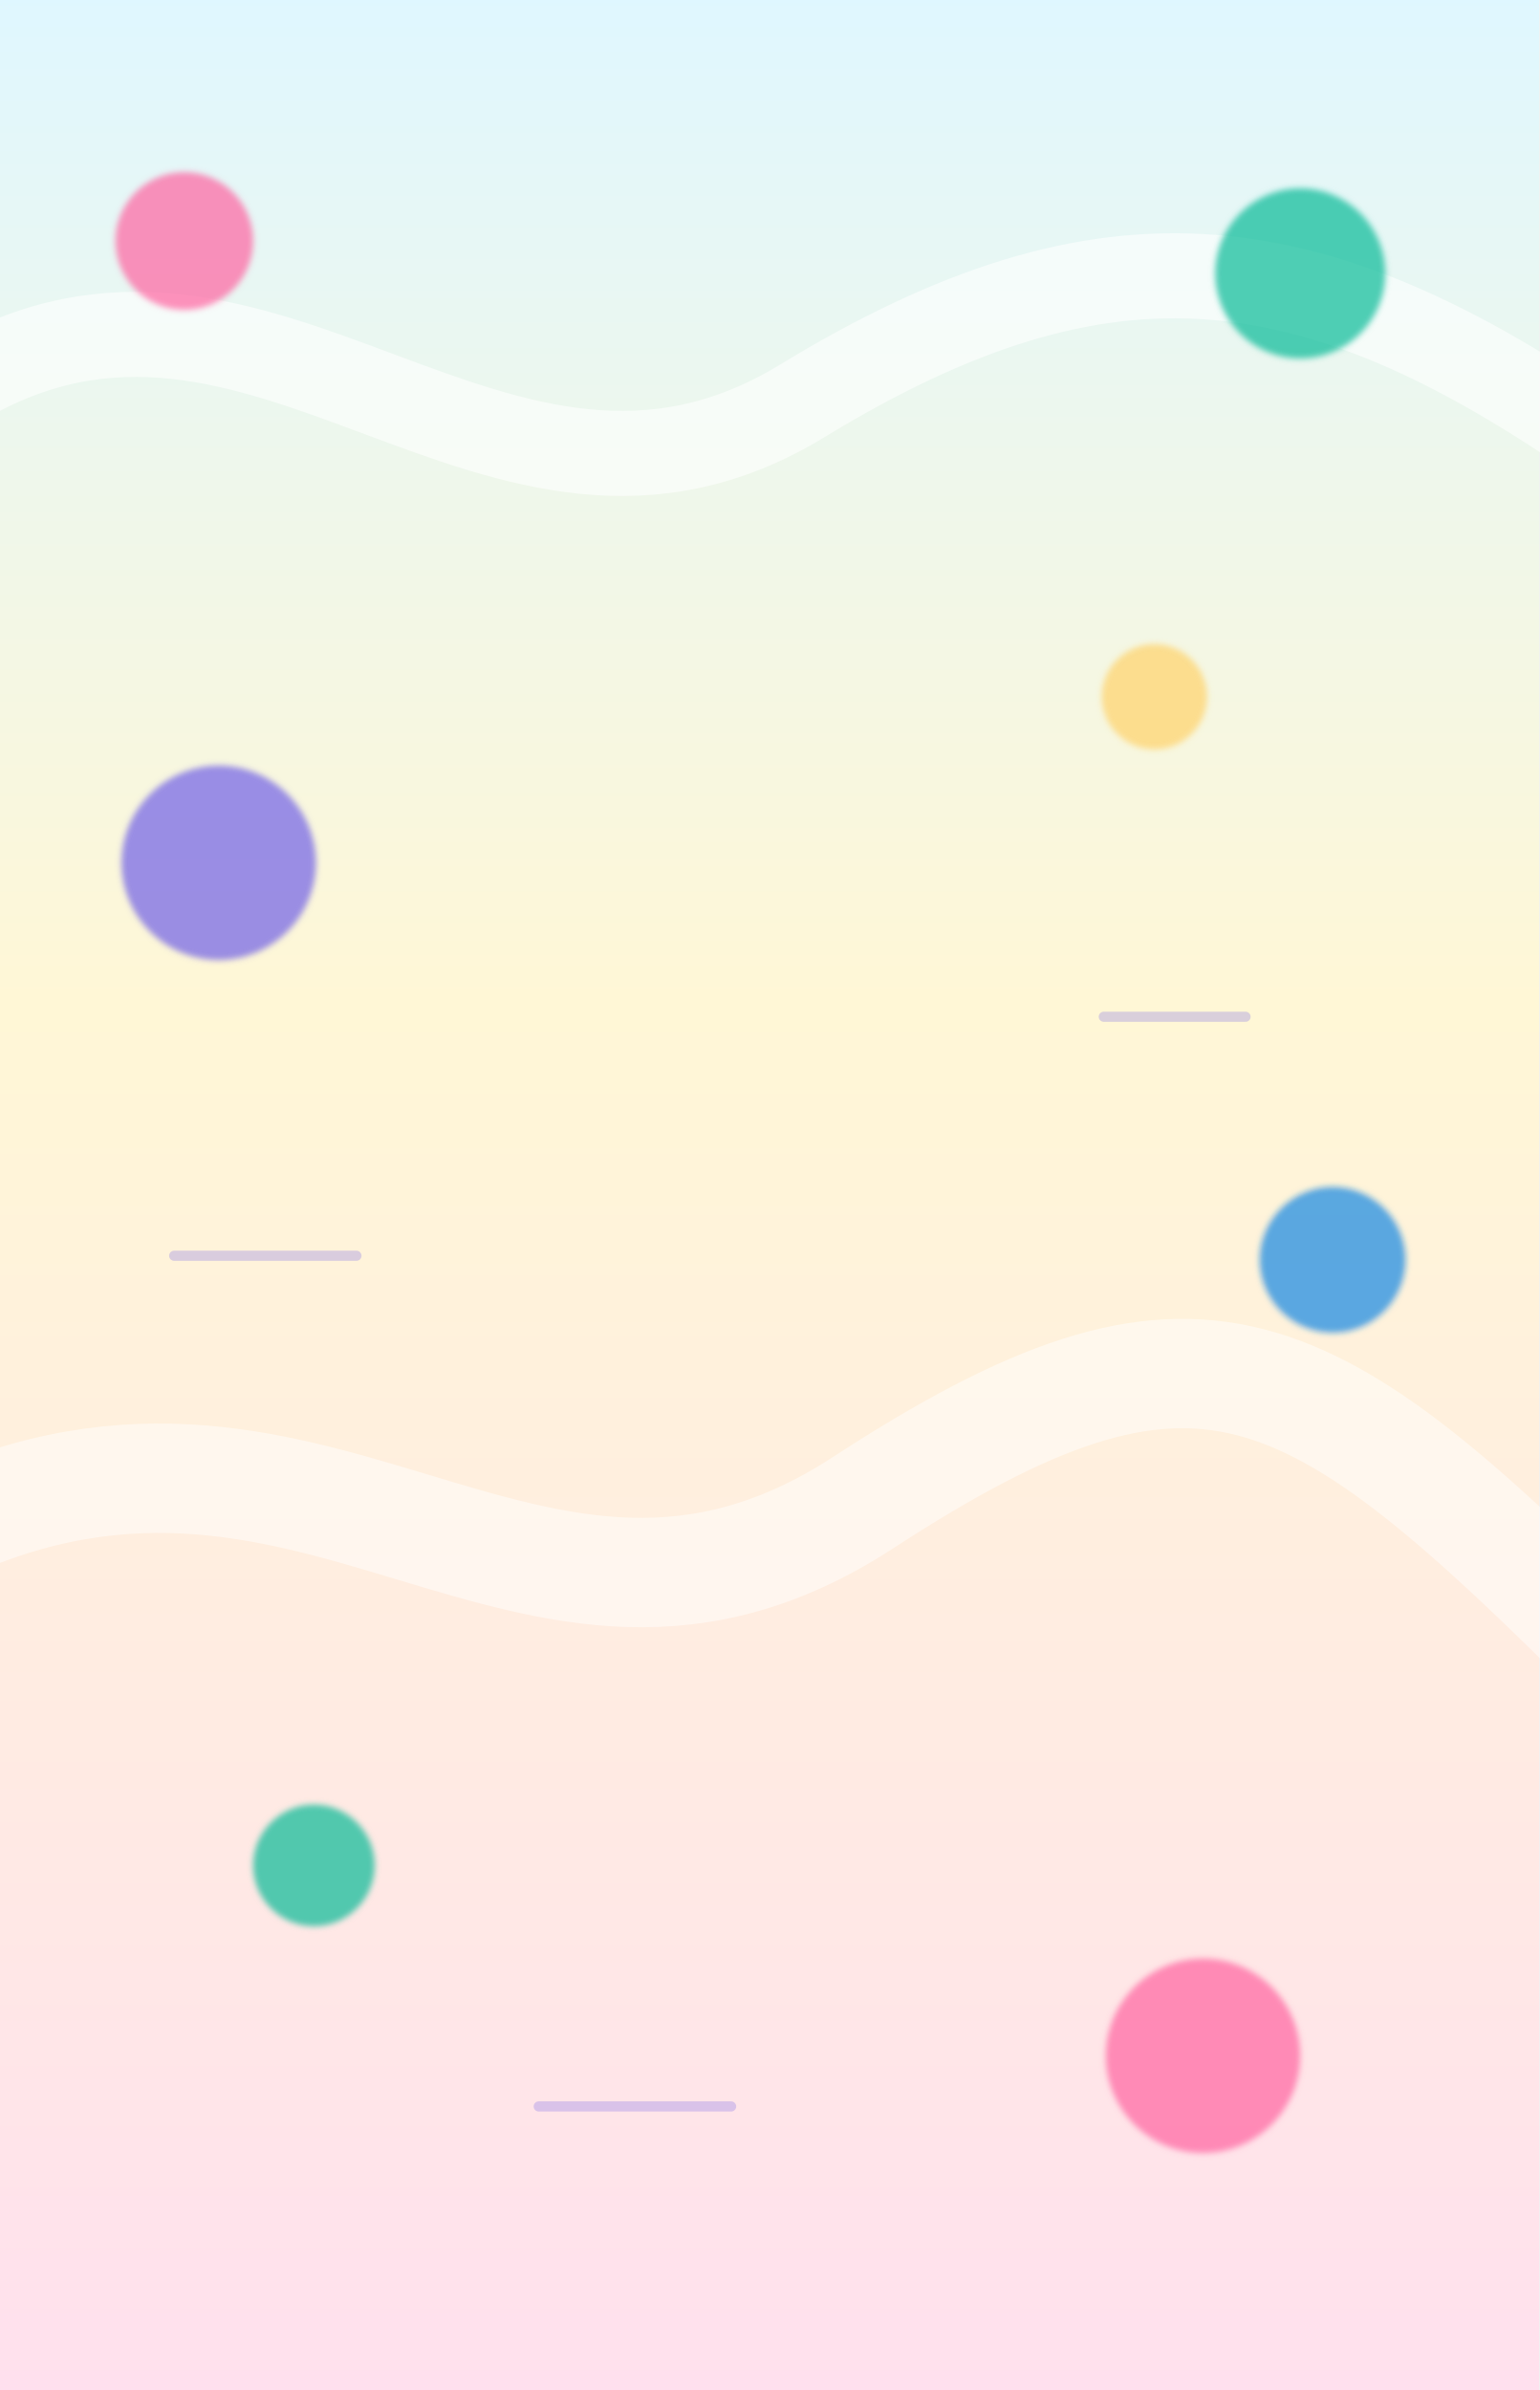
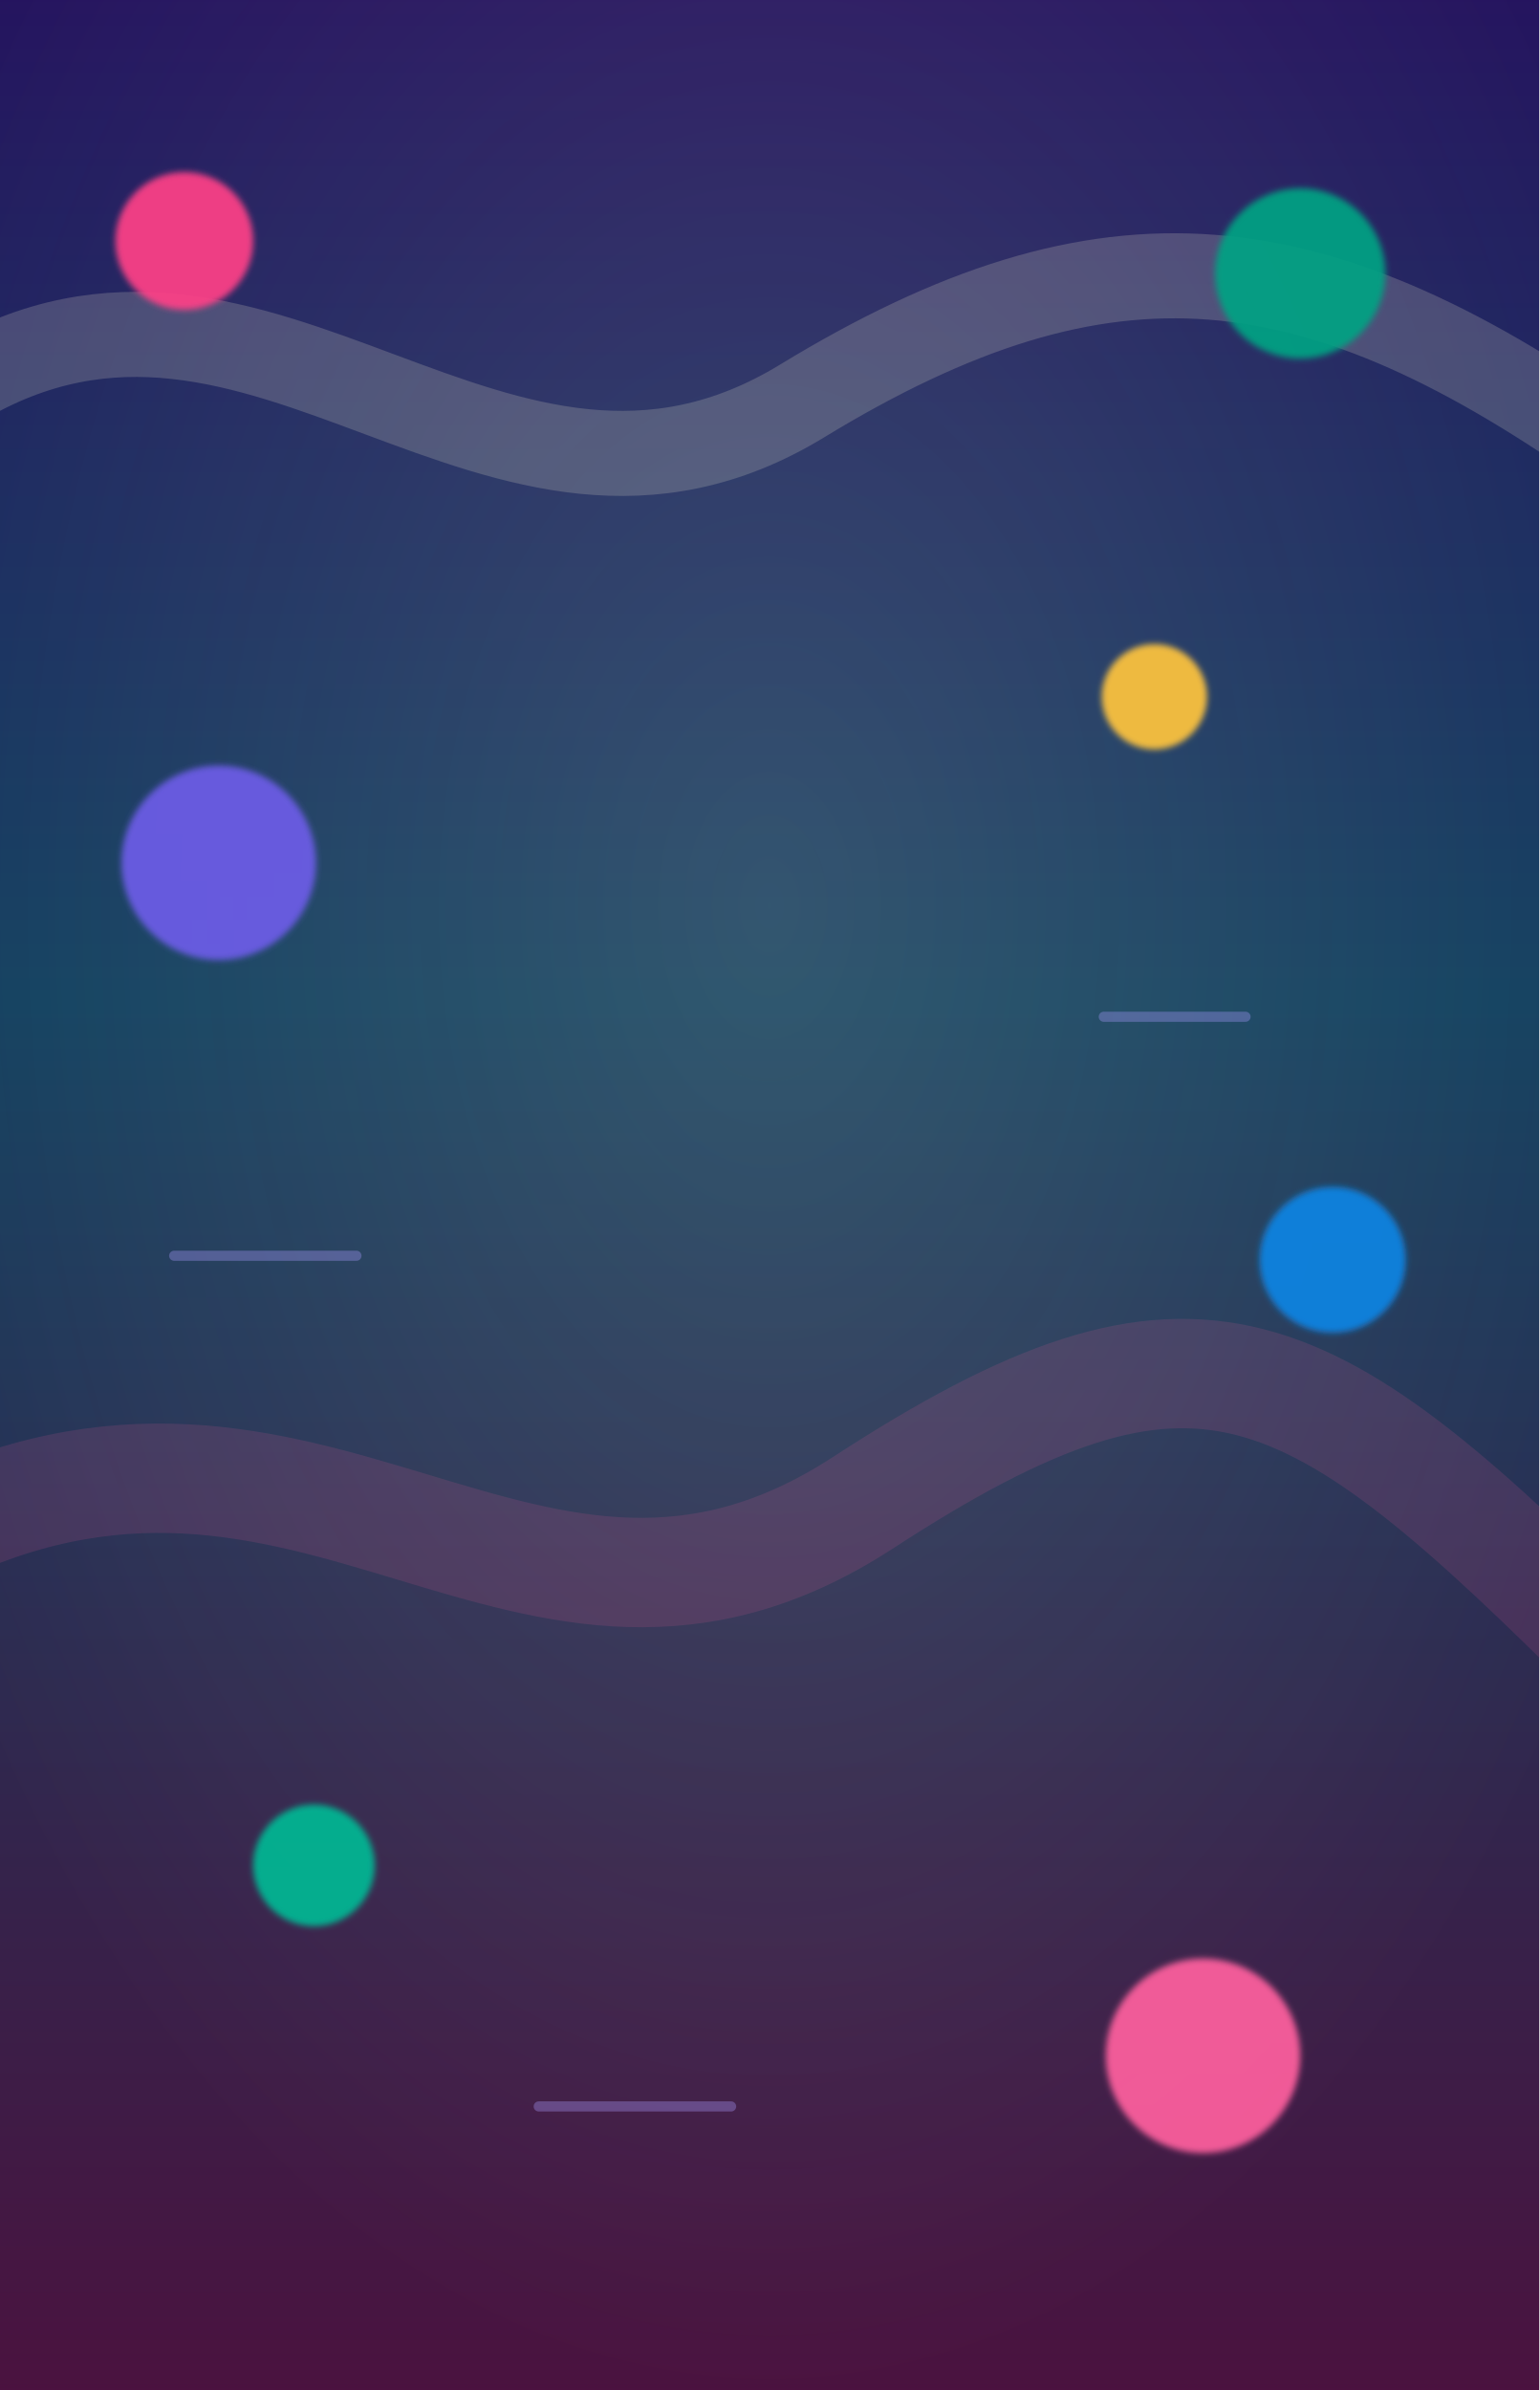
<svg xmlns="http://www.w3.org/2000/svg" viewBox="0 0 760 1180" role="img" aria-label="colorful level path background">
  <defs>
    <linearGradient id="sky" x1="0" y1="0" x2="0" y2="1">
-       <stop offset="0" stop-color="#dff7ff" />
-       <stop offset="0.42" stop-color="#fff7d6" />
-       <stop offset="1" stop-color="#ffe0ee" />
+       <stop offset="0" stop-color="#25145f" />
+       <stop offset="0.42" stop-color="#103f5f" />
+       <stop offset="1" stop-color="#4b123f" />
    </linearGradient>
+     <radialGradient id="glow" cx="50%" cy="38%" r="62%">
+       <stop offset="0" stop-color="#fff7d6" stop-opacity="0.14" />
+       <stop offset="1" stop-color="#fff7d6" stop-opacity="0" />
+     </radialGradient>
    <filter id="soft" x="-20%" y="-20%" width="140%" height="140%">
      <feGaussianBlur stdDeviation="1.5" />
    </filter>
  </defs>
  <rect width="760" height="1180" fill="url(#sky)" />
-   <path d="M-20 190 C 130 100, 245 290, 396 198 S 650 118, 800 225" fill="none" stroke="#ffffff" stroke-width="42" stroke-linecap="round" opacity="0.58" />
-   <path d="M-40 760 C 155 660, 260 850, 426 742 S 645 665, 800 820" fill="none" stroke="#ffffff" stroke-width="54" stroke-linecap="round" opacity="0.48" />
-   <g opacity="0.68" filter="url(#soft)">
-     <circle cx="91" cy="119" r="34" fill="#ff5f9e" />
-     <circle cx="642" cy="135" r="42" fill="#00b894" />
-     <circle cx="570" cy="344" r="26" fill="#ffd166" />
+   <rect width="760" height="1180" fill="url(#glow)" />
+   <path d="M-20 190 C 130 100, 245 290, 396 198 S 650 118, 800 225" fill="none" stroke="#fff7d6" stroke-width="42" stroke-linecap="round" opacity="0.18" />
+   <path d="M-40 760 C 155 660, 260 850, 426 742 S 645 665, 800 820" fill="none" stroke="#ff5f9e" stroke-width="54" stroke-linecap="round" opacity="0.13" />
+   <g opacity="0.92" filter="url(#soft)">
+     <circle cx="91" cy="119" r="34" fill="#ff3f87" />
+     <circle cx="642" cy="135" r="42" fill="#00a383" />
+     <circle cx="570" cy="344" r="26" fill="#ffc43d" />
    <circle cx="108" cy="426" r="48" fill="#6c5ce7" />
    <circle cx="658" cy="622" r="36" fill="#0984e3" />
    <circle cx="155" cy="921" r="30" fill="#00b894" />
    <circle cx="594" cy="1015" r="48" fill="#ff5f9e" />
  </g>
-   <g opacity="0.26" fill="none" stroke="#6c5ce7" stroke-width="5" stroke-linecap="round">
+   <g opacity="0.34" fill="none" stroke="#a99cff" stroke-width="5" stroke-linecap="round">
    <path d="M86 620h90" />
    <path d="M545 502h70" />
    <path d="M266 1040h95" />
  </g>
</svg>
